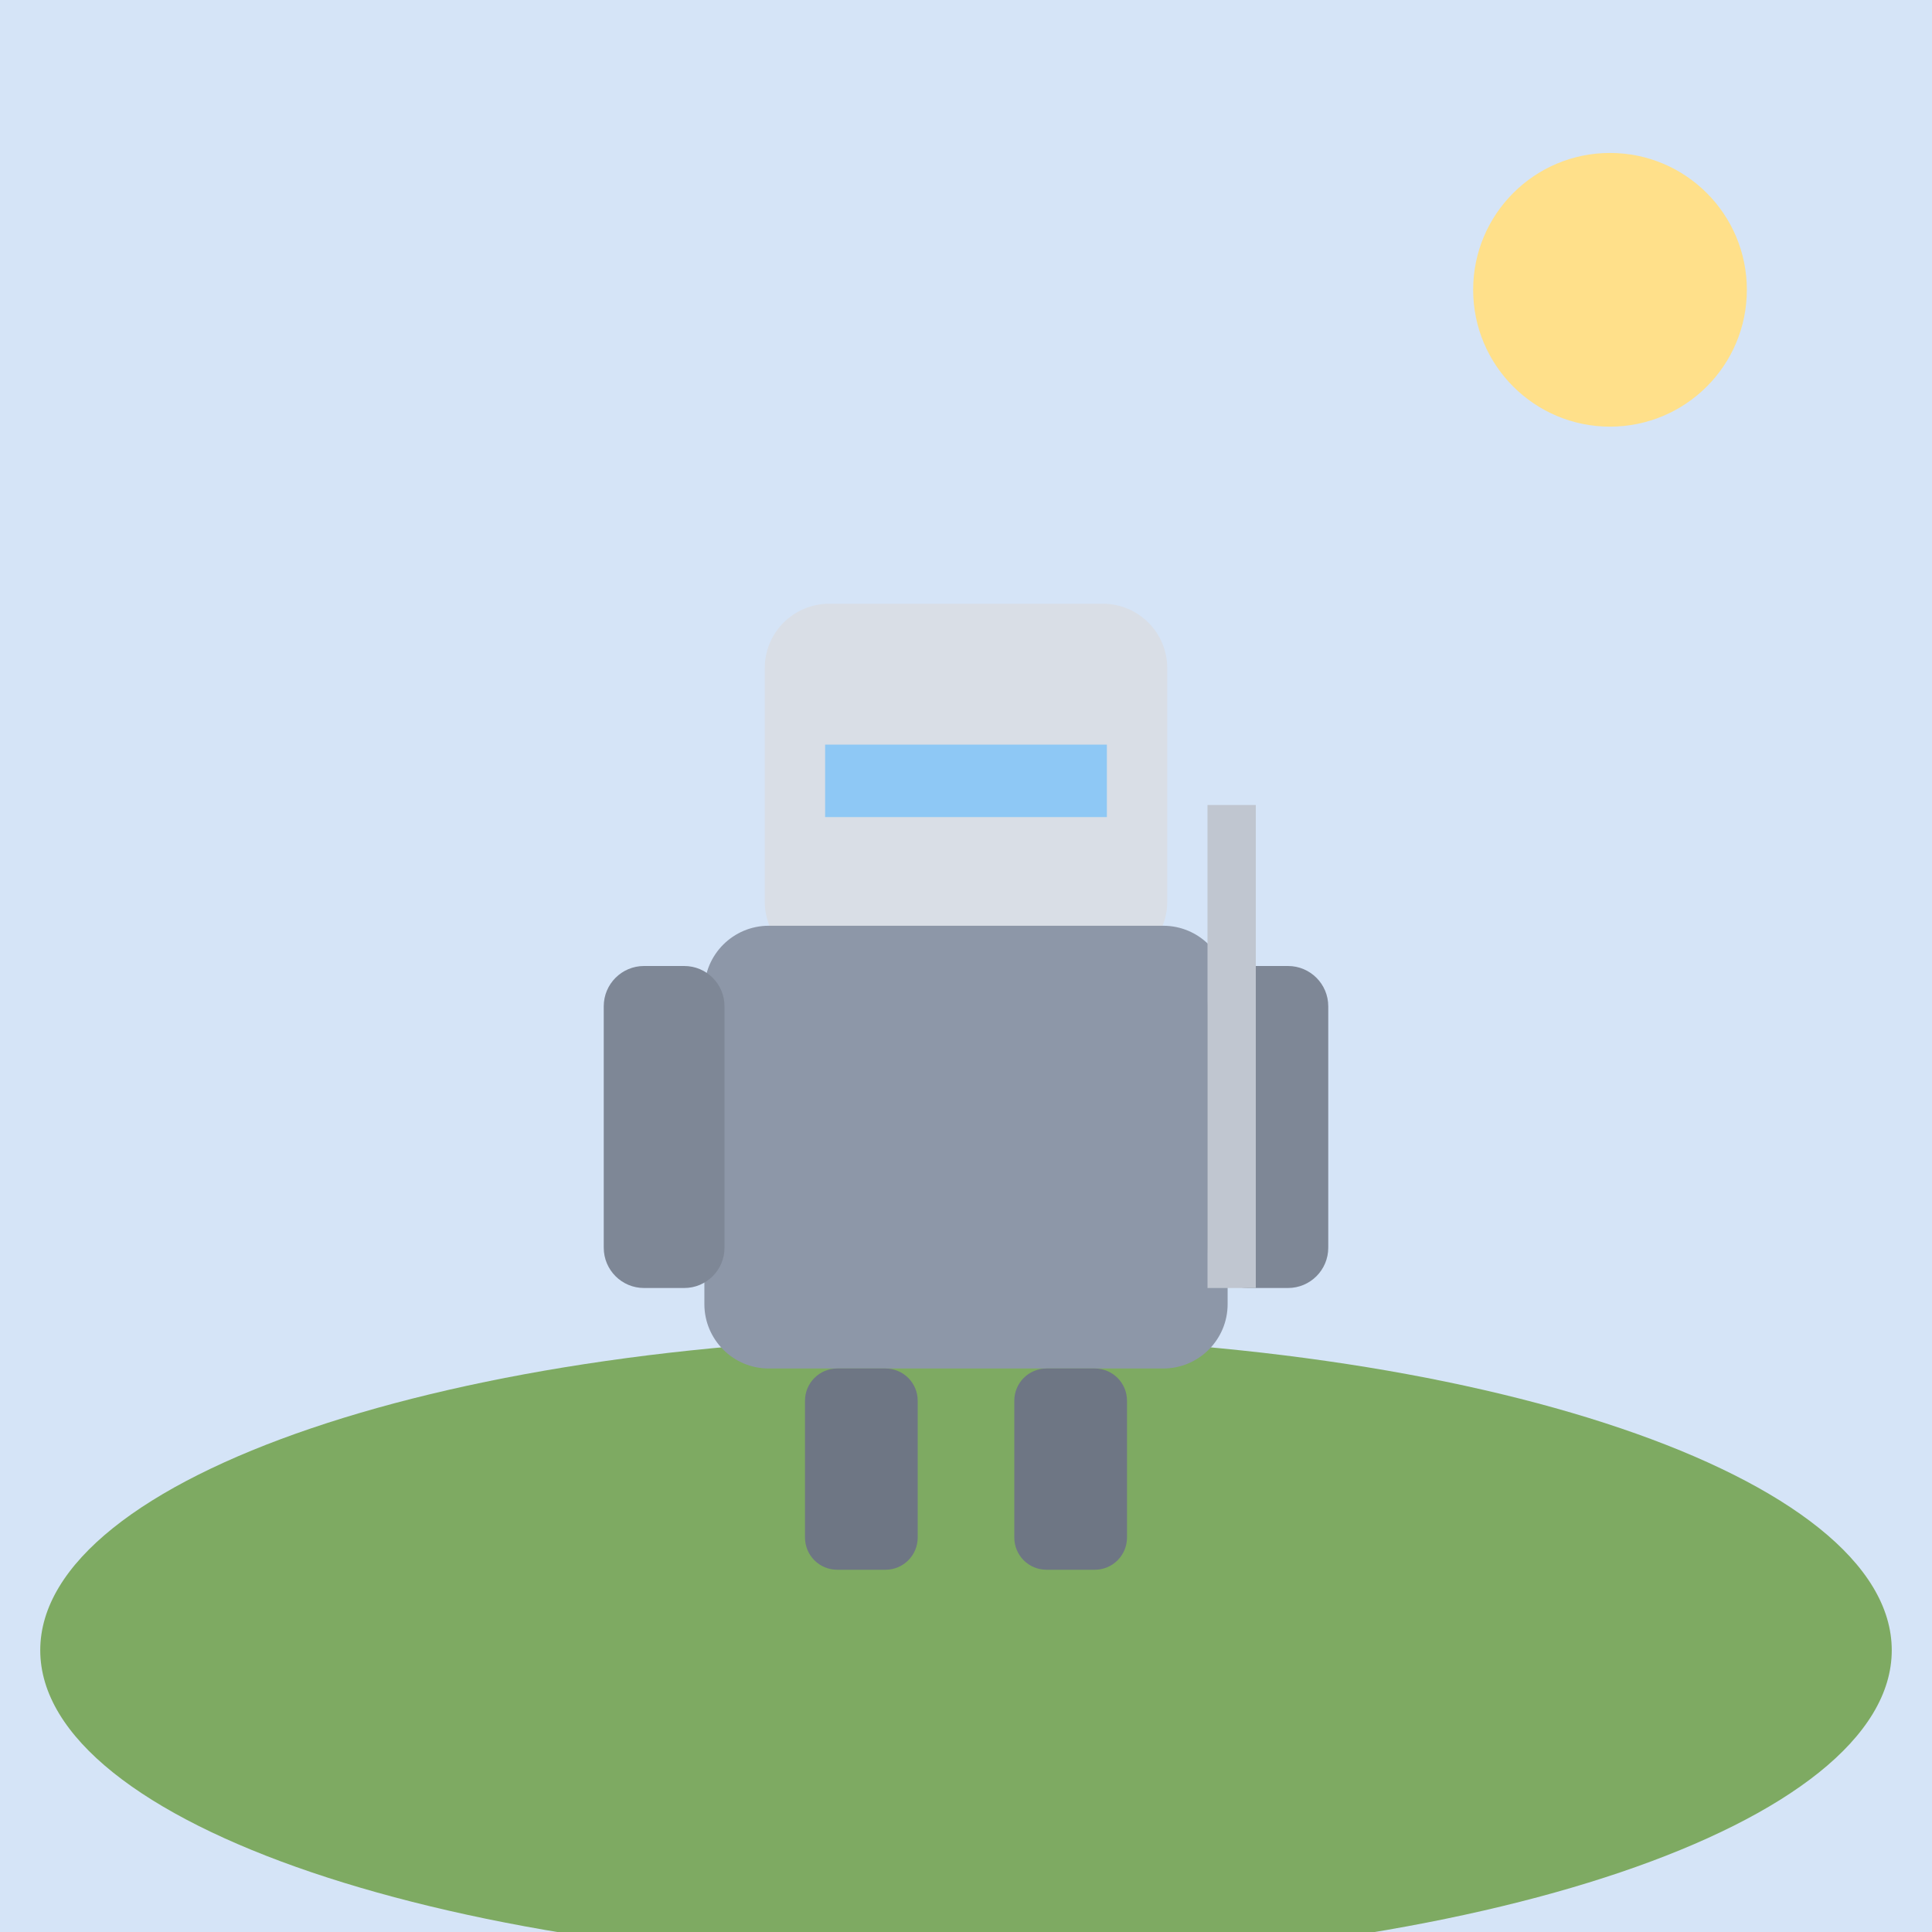
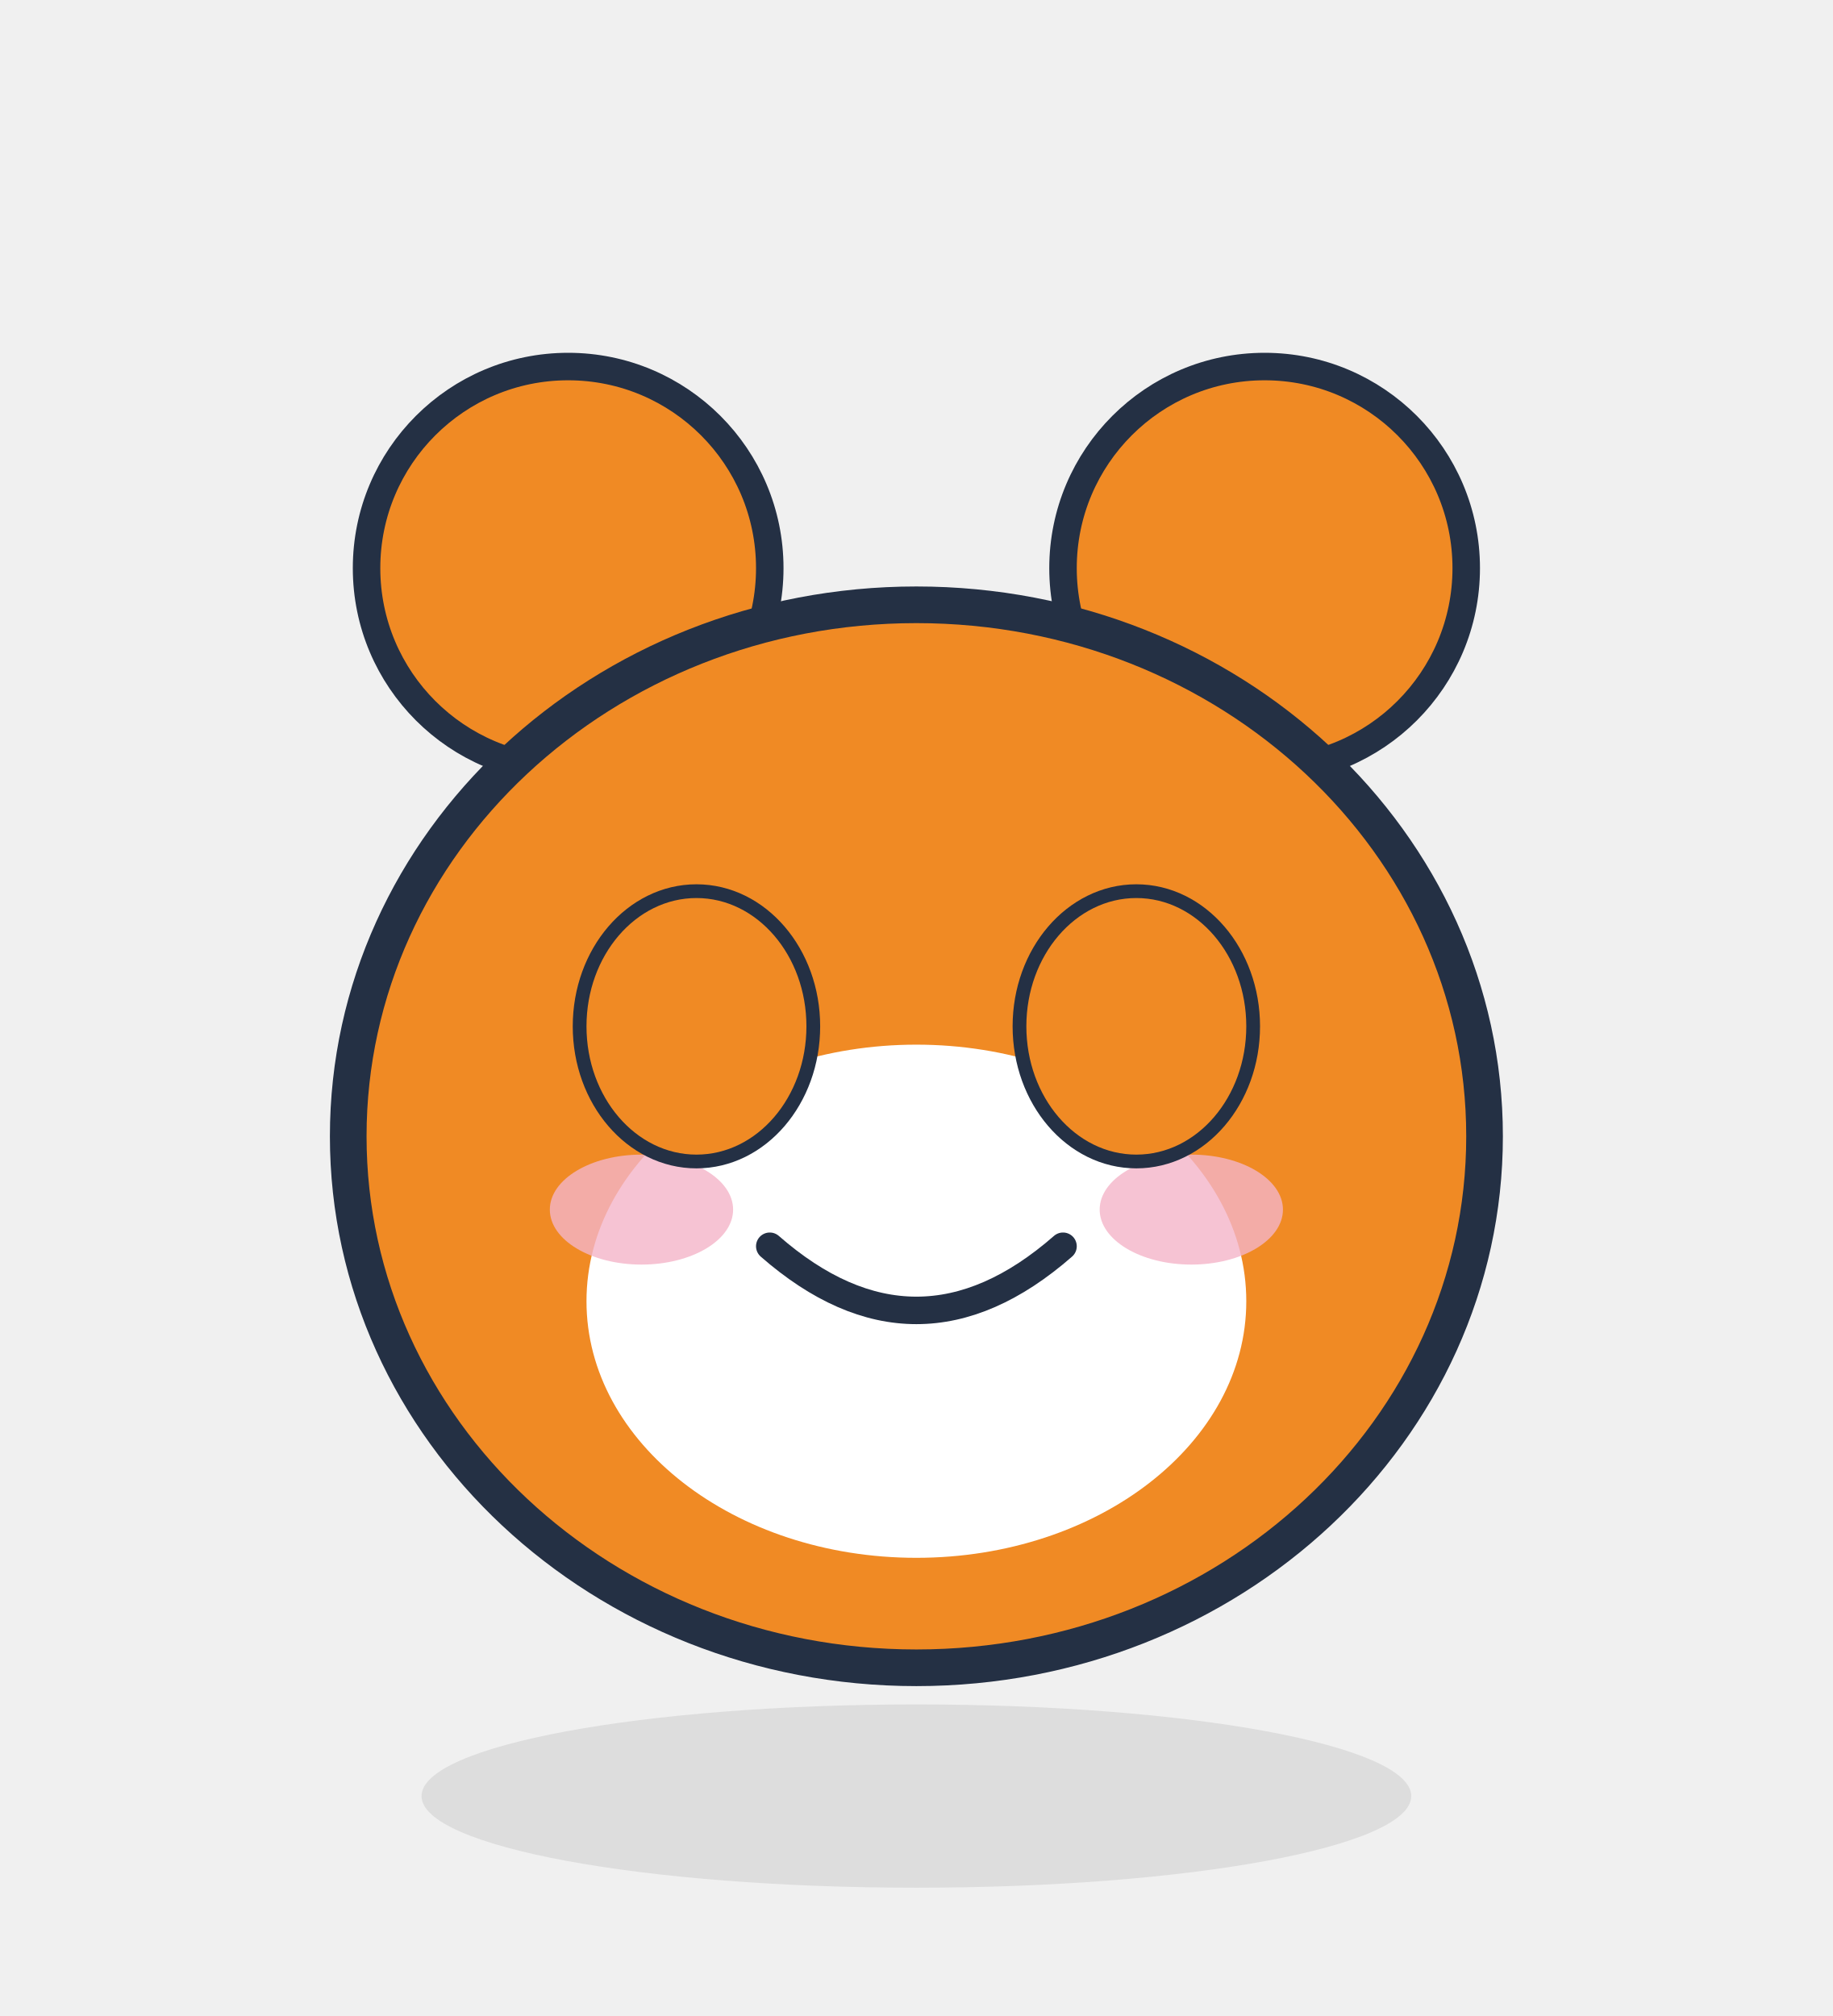
- <svg xmlns="http://www.w3.org/2000/svg" viewBox="0 0 480 480" role="img">
-   <rect width="480" height="480" fill="#d5e4f7" />
-   <circle cx="400" cy="72" r="34" fill="#ffe08a" />
-   <ellipse cx="240" cy="410" rx="230" ry="78" fill="#7eaa62" />
-   <rect x="190" y="150" width="100" height="90" rx="16" fill="#d9dee6" />
-   <rect x="205" y="185" width="70" height="18" fill="#8ec8f5" />
-   <rect x="175" y="230" width="130" height="110" rx="16" fill="#8d97a8" />
-   <rect x="150" y="240" width="30" height="80" rx="10" fill="#7e8796" />
-   <rect x="300" y="240" width="30" height="80" rx="10" fill="#7e8796" />
-   <rect x="200" y="340" width="28" height="50" rx="8" fill="#6e7684" />
-   <rect x="252" y="340" width="28" height="50" rx="8" fill="#6e7684" />
-   <rect x="300" y="200" width="12" height="120" fill="#c0c6d0" />
+ <svg xmlns="http://www.w3.org/2000/svg" viewBox="0 0 200 220" role="img">
+   <style>.hop{transform-box:fill-box;transform-origin:50% 88%;animation:hop 1.7s ease-in-out 0.48s infinite;}.lid{transform-box:fill-box;transform-origin:center;animation:blink 3.5s ease-in-out 0.68s infinite;}@keyframes hop{0%,100%{transform:translateY(0)}50%{transform:translateY(-11px)}}@keyframes blink{0%,86%,100%{transform:scaleY(0.05)}93%{transform:scaleY(1)}}@media (prefers-reduced-motion:reduce){.hop,.lid{animation:none}.lid{opacity:0}}</style>
+   <g class="hop">
+     <ellipse cx="100" cy="196" rx="54" ry="10" fill="#000" opacity="0.08" />
+     <ellipse cx="62" cy="62" rx="22" ry="22" fill="#f08a24" stroke="#243044" stroke-width="3" />
+     <ellipse cx="138" cy="62" rx="22" ry="22" fill="#f08a24" stroke="#243044" stroke-width="3" />
+     <ellipse cx="100" cy="124" rx="62" ry="58" fill="#f08a24" stroke="#243044" stroke-width="4" />
+     <ellipse cx="100" cy="142" rx="36" ry="28" fill="#fff" />
+     <ellipse cx="70" cy="132" rx="10" ry="6" fill="#f4b4c8" opacity="0.8" />
+     <ellipse cx="130" cy="132" rx="10" ry="6" fill="#f4b4c8" opacity="0.8" />
+     <ellipse cx="76" cy="112" rx="12" ry="14" fill="#fff" stroke="#243044" stroke-width="3" />
+     <circle cx="77" cy="113" r="5.5" fill="#243044" />
+     <circle cx="79" cy="110" r="2" fill="#fff" />
+     <ellipse class="lid" cx="76" cy="112" rx="12" ry="14" fill="#f08a24" />
+     <ellipse cx="124" cy="112" rx="12" ry="14" fill="#fff" stroke="#243044" stroke-width="3" />
+     <circle cx="125" cy="113" r="5.5" fill="#243044" />
+     <circle cx="127" cy="110" r="2" fill="#fff" />
+     <ellipse class="lid" cx="124" cy="112" rx="12" ry="14" fill="#f08a24" />
+     <path d="M84 136 Q100 150 116 136" fill="none" stroke="#243044" stroke-width="3" stroke-linecap="round" />
+   </g>
</svg>
